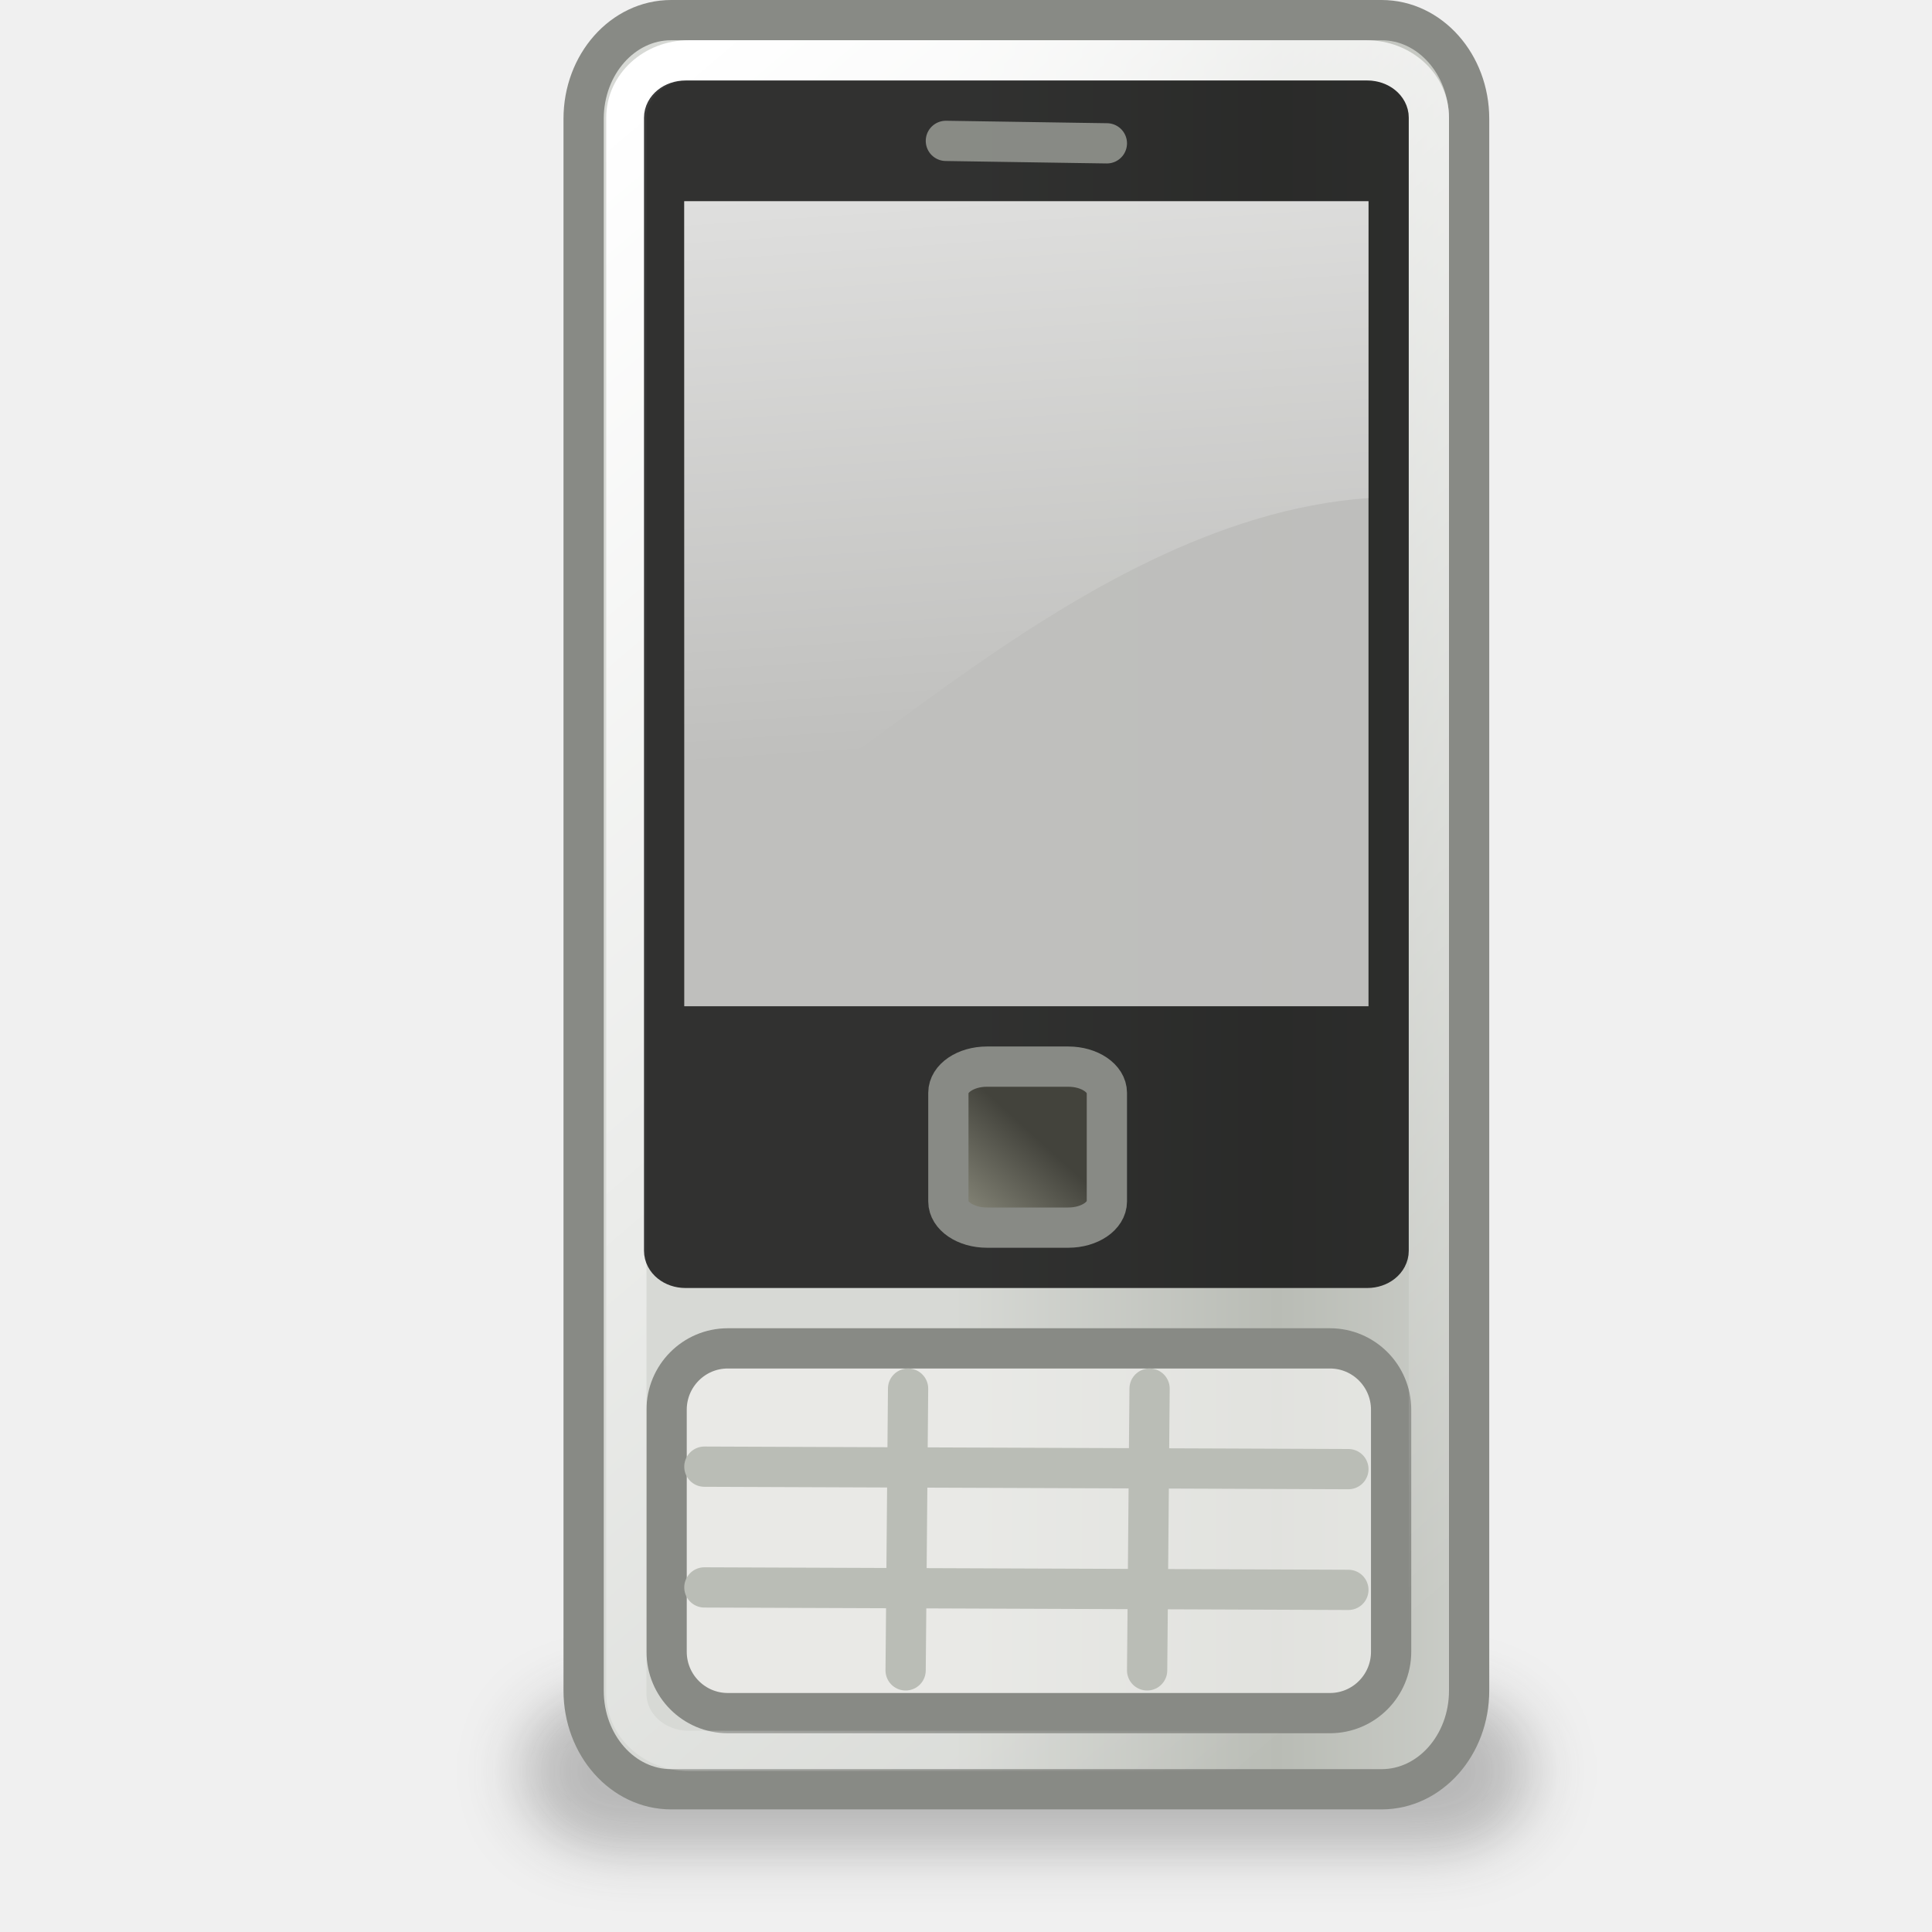
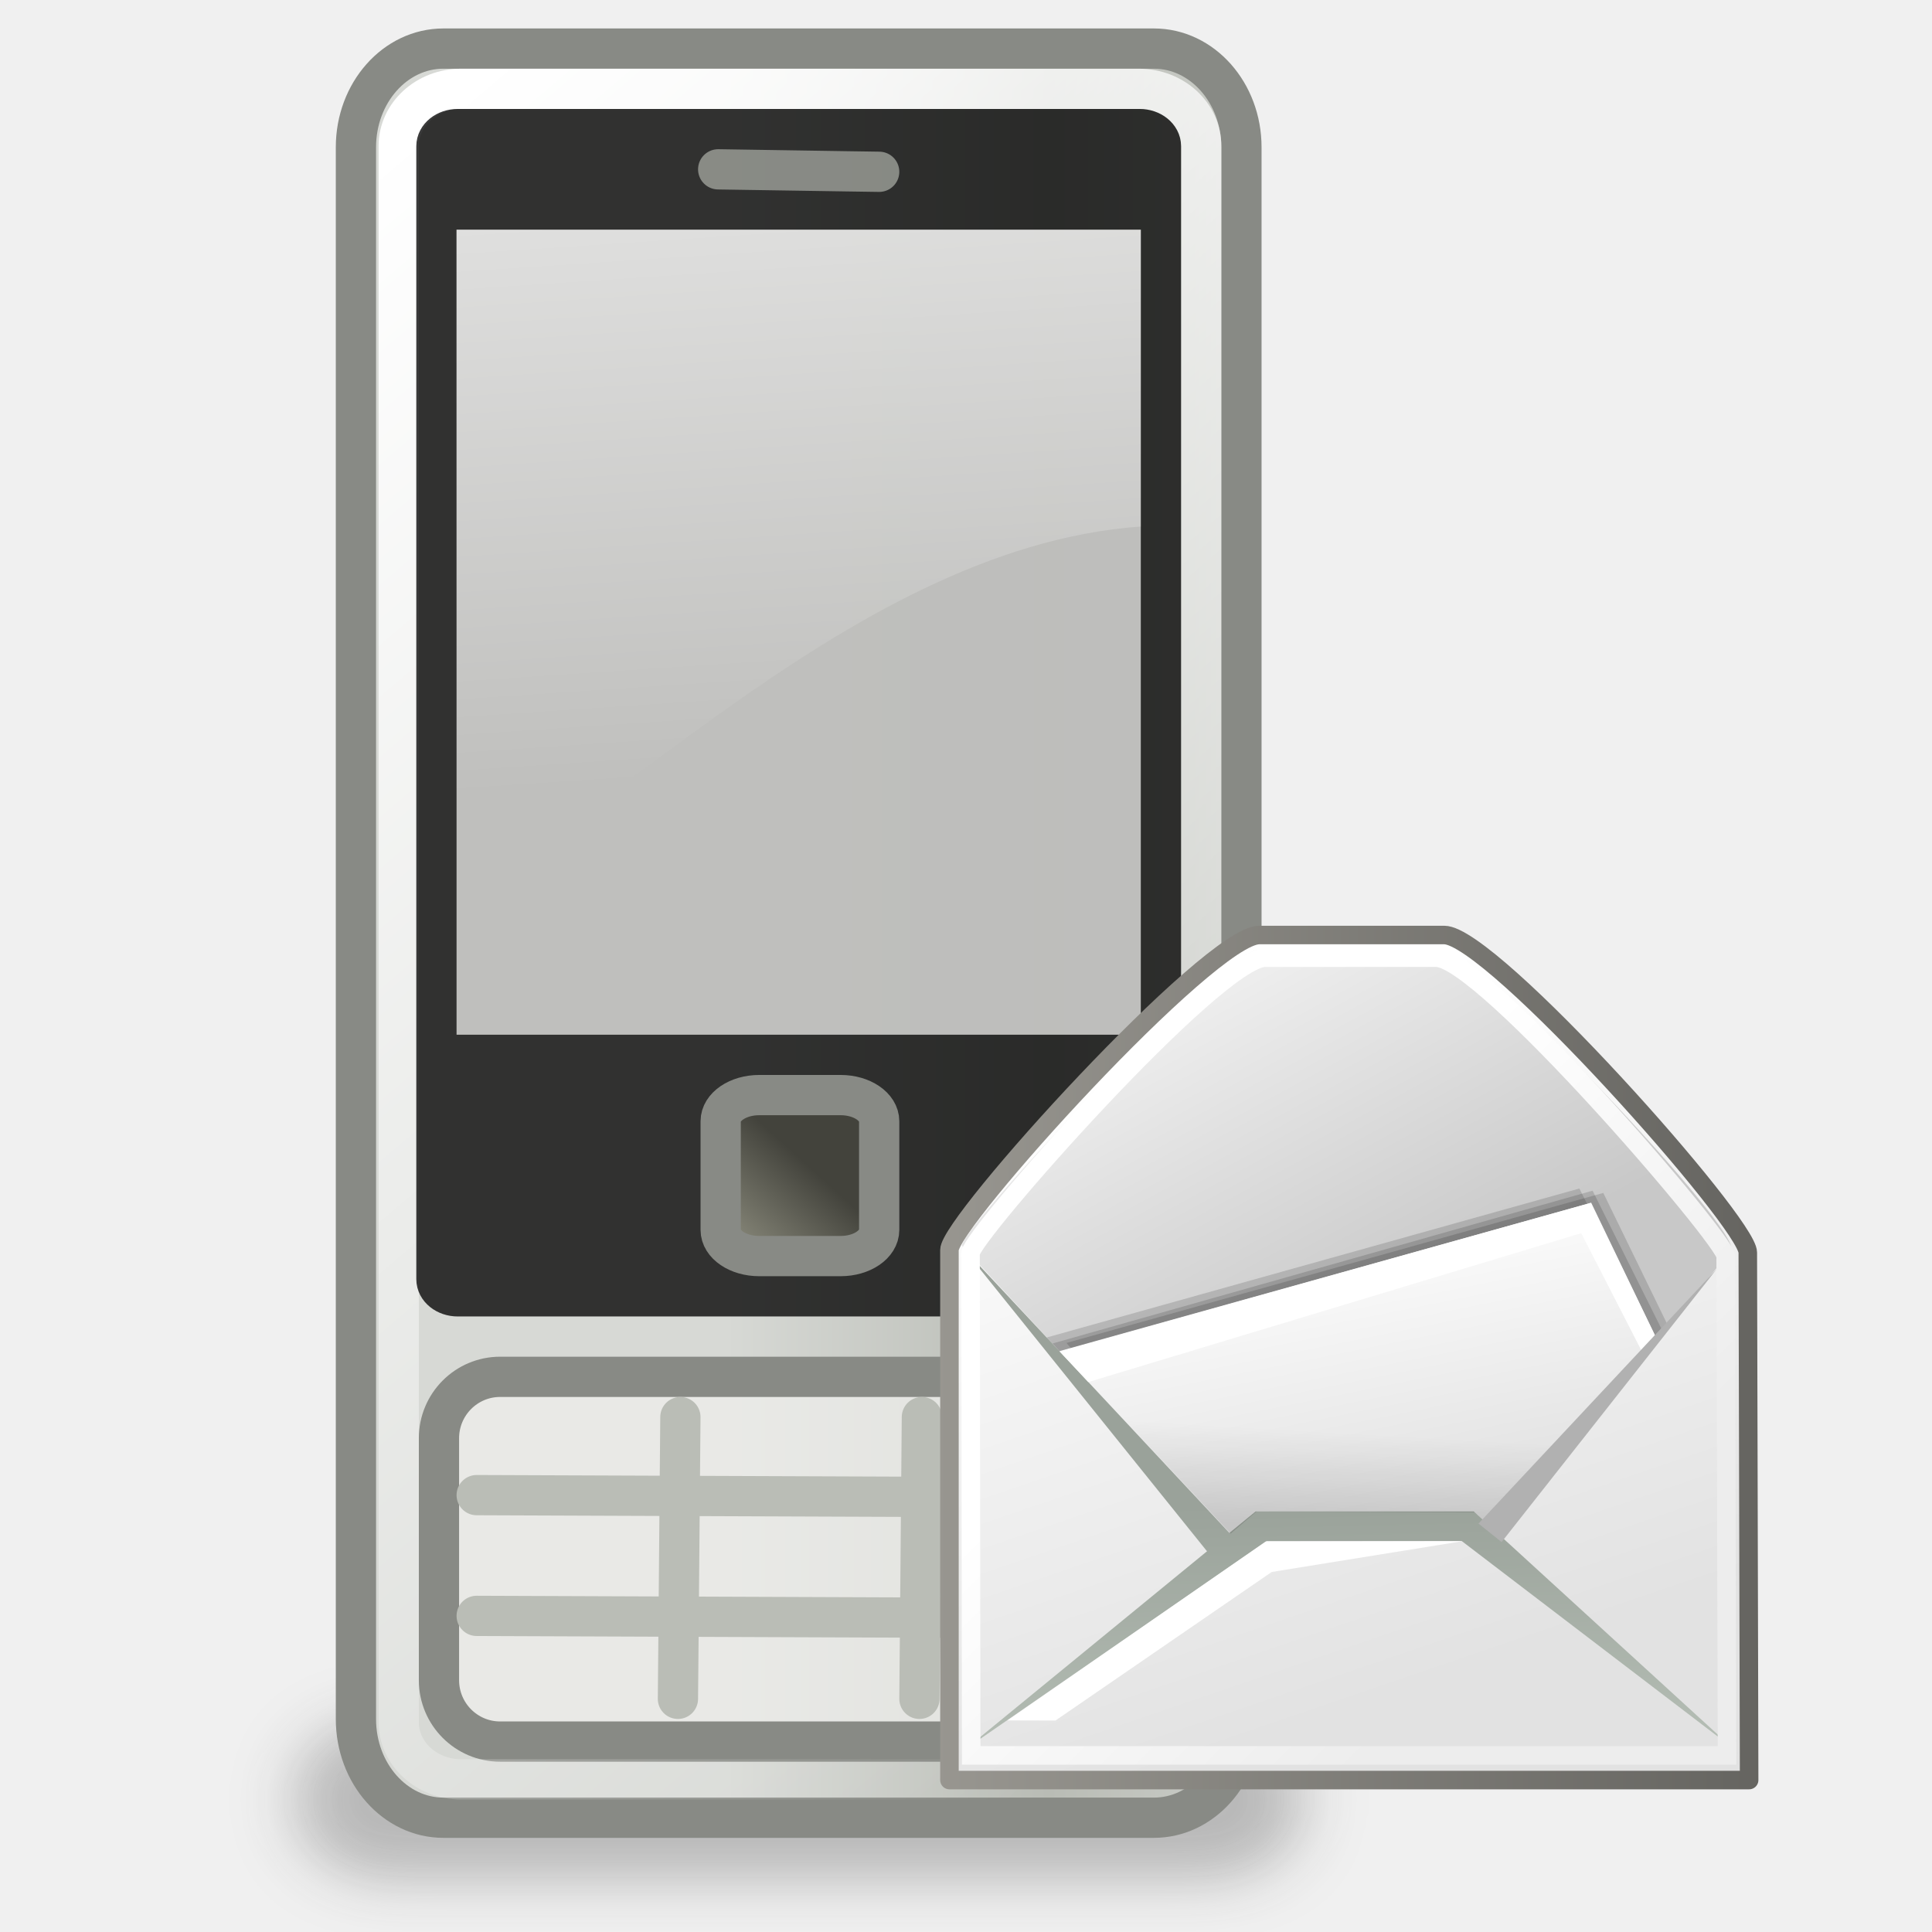
<svg xmlns="http://www.w3.org/2000/svg" xmlns:xlink="http://www.w3.org/1999/xlink" width="48px" height="48px" id="svg1869">
  <defs id="defs1871">
    <linearGradient id="linearGradient3792">
      <stop style="stop-color:#43433c;stop-opacity:1;" offset="0" id="stop3794" />
      <stop style="stop-color:#7e7e71;stop-opacity:1;" offset="1" id="stop3796" />
    </linearGradient>
    <linearGradient id="linearGradient3835">
      <stop id="stop3837" offset="0" style="stop-color:#d7d9d5;stop-opacity:1;" />
      <stop style="stop-color:#b9bcb5;stop-opacity:1;" offset="0.5" id="stop3841" />
      <stop id="stop3839" offset="1" style="stop-color:#d7d9d5;stop-opacity:1;" />
    </linearGradient>
    <linearGradient id="linearGradient3807">
      <stop style="stop-color:#1d1d1c;stop-opacity:1;" offset="0" id="stop3809" />
      <stop style="stop-color:#1d1d1c;stop-opacity:1;" offset="1" id="stop3811" />
    </linearGradient>
    <linearGradient id="linearGradient3799">
      <stop style="stop-color:#ffffff;stop-opacity:1;" offset="0" id="stop3801" />
      <stop style="stop-color:#ffffff;stop-opacity:0;" offset="1" id="stop3803" />
    </linearGradient>
    <linearGradient id="linearGradient3826">
      <stop style="stop-color:#a9aca3;stop-opacity:1;" offset="0" id="stop3828" />
      <stop id="stop3834" offset="0.667" style="stop-color:#55574f;stop-opacity:1;" />
      <stop style="stop-color:#a9aca3;stop-opacity:1;" offset="1" id="stop3830" />
    </linearGradient>
    <linearGradient id="linearGradient4099">
      <stop id="stop4101" offset="0" style="stop-color:#b4b4b4;stop-opacity:1;" />
      <stop style="stop-color:#8d8d8d;stop-opacity:1;" offset="0.5" id="stop4105" />
      <stop id="stop4103" offset="1" style="stop-color:#a6a6a6;stop-opacity:1;" />
    </linearGradient>
    <linearGradient id="linearGradient5528">
      <stop style="stop-color:#eef0ed;stop-opacity:1;" offset="0" id="stop5530" />
      <stop style="stop-color:#a8b0a0;stop-opacity:1;" offset="1" id="stop5532" />
    </linearGradient>
    <linearGradient id="linearGradient5520">
      <stop style="stop-color:#6fdc08;stop-opacity:1;" offset="0" id="stop5522" />
      <stop style="stop-color:#316203;stop-opacity:1;" offset="1" id="stop5524" />
    </linearGradient>
    <linearGradient id="linearGradient5510">
      <stop style="stop-color:#153461;stop-opacity:1;" offset="0" id="stop5512" />
      <stop style="stop-color:#656565;stop-opacity:1" offset="1" id="stop5514" />
    </linearGradient>
    <linearGradient id="linearGradient5502">
      <stop style="stop-color:#ffffff;stop-opacity:1;" offset="0" id="stop5504" />
      <stop style="stop-color:#ffffff;stop-opacity:0;" offset="1" id="stop5506" />
    </linearGradient>
    <linearGradient id="linearGradient5496">
      <stop id="stop5498" offset="0" style="stop-color:#616161;stop-opacity:1" />
      <stop id="stop5500" offset="1" style="stop-color:#616161;stop-opacity:1" />
    </linearGradient>
    <linearGradient id="linearGradient5490">
      <stop id="stop5492" offset="0" style="stop-color:#616161;stop-opacity:1" />
      <stop id="stop5494" offset="1" style="stop-color:#616161;stop-opacity:1" />
    </linearGradient>
    <linearGradient id="linearGradient5484">
      <stop id="stop5486" offset="0" style="stop-color:#616161;stop-opacity:1" />
      <stop id="stop5488" offset="1" style="stop-color:#616161;stop-opacity:1" />
    </linearGradient>
    <linearGradient id="linearGradient5478">
      <stop id="stop5480" offset="0" style="stop-color:#616161;stop-opacity:1" />
      <stop id="stop5482" offset="1" style="stop-color:#616161;stop-opacity:1" />
    </linearGradient>
    <linearGradient id="linearGradient5472">
      <stop id="stop5474" offset="0" style="stop-color:#616161;stop-opacity:1" />
      <stop id="stop5476" offset="1" style="stop-color:#616161;stop-opacity:1" />
    </linearGradient>
    <linearGradient id="linearGradient5466">
      <stop id="stop5468" offset="0" style="stop-color:#616161;stop-opacity:1" />
      <stop id="stop5470" offset="1" style="stop-color:#616161;stop-opacity:1" />
    </linearGradient>
    <linearGradient id="linearGradient5460">
      <stop id="stop5462" offset="0" style="stop-color:#616161;stop-opacity:1" />
      <stop id="stop5464" offset="1" style="stop-color:#616161;stop-opacity:1" />
    </linearGradient>
    <linearGradient id="linearGradient5454">
      <stop id="stop5456" offset="0" style="stop-color:#616161;stop-opacity:1" />
      <stop id="stop5458" offset="1" style="stop-color:#616161;stop-opacity:1" />
    </linearGradient>
    <linearGradient id="linearGradient5448">
      <stop id="stop5450" offset="0" style="stop-color:#616161;stop-opacity:1" />
      <stop id="stop5452" offset="1" style="stop-color:#616161;stop-opacity:1" />
    </linearGradient>
    <linearGradient id="linearGradient5442">
      <stop id="stop5444" offset="0" style="stop-color:#616161;stop-opacity:1" />
      <stop id="stop5446" offset="1" style="stop-color:#616161;stop-opacity:1" />
    </linearGradient>
    <linearGradient id="linearGradient5394">
      <stop style="stop-color:#616161;stop-opacity:1" offset="0" id="stop5396" />
      <stop style="stop-color:#616161;stop-opacity:1" offset="1" id="stop5398" />
    </linearGradient>
    <linearGradient id="linearGradient5373">
      <stop style="stop-color:#555555;stop-opacity:1;" offset="0" id="stop5375" />
      <stop style="stop-color:#6b6b6b;stop-opacity:1;" offset="1" id="stop5377" />
    </linearGradient>
    <linearGradient id="linearGradient5469">
      <stop id="stop5471" offset="0" style="stop-color:#eeeeec;stop-opacity:1" />
      <stop id="stop5473" offset="1" style="stop-color:#d3d3d3;stop-opacity:1" />
    </linearGradient>
    <linearGradient id="linearGradient5453">
      <stop style="stop-color:#eeeeec;stop-opacity:1;" offset="0" id="stop5455" />
      <stop style="stop-color:#bebeb6;stop-opacity:1;" offset="1" id="stop5457" />
    </linearGradient>
    <linearGradient id="linearGradient5306">
      <stop style="stop-color:#c5c5c5;stop-opacity:1" offset="0" id="stop5309" />
      <stop style="stop-color:#efefef;stop-opacity:1" offset="1" id="stop5311" />
    </linearGradient>
    <linearGradient id="linearGradient5304">
      <stop style="stop-color:#cacaca;stop-opacity:1;" offset="0" id="stop5306" />
      <stop style="stop-color:#b5b5b5;stop-opacity:1;" offset="1" id="stop5308" />
    </linearGradient>
    <linearGradient id="linearGradient4547">
      <stop style="stop-color:white;stop-opacity:1;" offset="0" id="stop4549" />
      <stop style="stop-color:white;stop-opacity:0;" offset="1" id="stop4551" />
    </linearGradient>
    <linearGradient xlink:href="#linearGradient5304" id="linearGradient6431" gradientUnits="userSpaceOnUse" gradientTransform="translate(9.875,-0.125)" x1="16.911" y1="35.217" x2="42.625" y2="12.445" />
    <linearGradient xlink:href="#linearGradient5304" id="linearGradient6433" gradientUnits="userSpaceOnUse" gradientTransform="matrix(0.928571,0,0,1,12.19643,-13.12502)" x1="14.724" y1="15.654" x2="34.906" y2="37.507" />
    <linearGradient xlink:href="#linearGradient5306" id="linearGradient6435" gradientUnits="userSpaceOnUse" gradientTransform="matrix(1.285714,0,0,0.146452,-6.410681,38.13019)" x1="29.375" y1="13.5" x2="38.812" y2="26.375" />
    <radialGradient xlink:href="#linearGradient5453" id="radialGradient6437" gradientUnits="userSpaceOnUse" gradientTransform="matrix(1,0,0,1.008,0,-0.2325)" cx="30.016" cy="29.062" fx="30.016" fy="29.062" r="1.953" />
    <linearGradient xlink:href="#linearGradient5469" id="linearGradient6439" gradientUnits="userSpaceOnUse" gradientTransform="matrix(0.928571,0,0,0.684212,5.696435,15.55918)" x1="26.812" y1="19.636" x2="38.904" y2="19.636" />
    <linearGradient xlink:href="#linearGradient5469" id="linearGradient6441" gradientUnits="userSpaceOnUse" gradientTransform="matrix(0.928571,0,0,0.684212,5.696457,15.55918)" x1="26.812" y1="19.636" x2="38.904" y2="19.636" />
    <linearGradient xlink:href="#linearGradient4547" id="linearGradient6443" gradientUnits="userSpaceOnUse" gradientTransform="matrix(0.647059,0,0,0.75,19.87499,16.125)" x1="21.143" y1="8.571" x2="26.143" y2="17.429" />
-     <linearGradient xlink:href="#linearGradient4547" id="linearGradient5367" gradientUnits="userSpaceOnUse" gradientTransform="matrix(0.9999998,0,0,0.844121,0,-2.597089)" x1="21.143" y1="8.571" x2="22.454" y2="25.182" />
+     <linearGradient xlink:href="#linearGradient4547" id="linearGradient5367" gradientUnits="userSpaceOnUse" gradientTransform="matrix(0.9999998,0,0,0.844121,-5.656855,-1.889982)" x1="21.143" y1="8.571" x2="22.454" y2="25.182" />
    <linearGradient xlink:href="#linearGradient5373" id="linearGradient5381" x1="25.625" y1="25.125" x2="25.625" y2="29.819" gradientUnits="userSpaceOnUse" gradientTransform="translate(0.25,0)" />
    <linearGradient xlink:href="#linearGradient5502" id="linearGradient5508" x1="13.75" y1="24" x2="23.669" y2="64.128" gradientUnits="userSpaceOnUse" gradientTransform="translate(-33.0625,-1.000026)" />
    <radialGradient xlink:href="#linearGradient5520" id="radialGradient5526" cx="25.102" cy="13.705" fx="25.102" fy="13.705" r="4.477" gradientUnits="userSpaceOnUse" gradientTransform="matrix(0.822334,0,0,0.822334,4.459823,2.434969)" />
    <radialGradient xlink:href="#linearGradient5528" id="radialGradient5534" cx="25.102" cy="11.407" fx="25.102" fy="11.407" r="4.477" gradientUnits="userSpaceOnUse" gradientTransform="translate(0.25,0)" />
    <radialGradient xlink:href="#linearGradient5528" id="radialGradient5257" gradientUnits="userSpaceOnUse" cx="25.102" cy="11.407" fx="25.102" fy="11.407" r="4.477" />
    <linearGradient xlink:href="#linearGradient5502" id="linearGradient6009" gradientUnits="userSpaceOnUse" gradientTransform="translate(-19.75,0)" x1="13.75" y1="24" x2="23.669" y2="64.128" />
    <linearGradient id="linearGradient4141">
      <stop id="stop4143" offset="0" style="stop-color:#636363;stop-opacity:1;" />
      <stop id="stop4145" offset="1" style="stop-color:#636363;stop-opacity:0;" />
    </linearGradient>
    <linearGradient xlink:href="#linearGradient4141" id="linearGradient4139" gradientUnits="userSpaceOnUse" x1="-456.224" y1="-244.171" x2="-451.312" y2="-244.875" />
-     <linearGradient xlink:href="#linearGradient3799" id="linearGradient3805" x1="11.437" y1="6.108" x2="38.375" y2="37.733" gradientUnits="userSpaceOnUse" gradientTransform="matrix(1,0,0,0.9991486,0,3.7036169e-2)" />
+     <linearGradient xlink:href="#linearGradient3799" id="linearGradient3805" x1="11.437" y1="6.108" x2="38.375" y2="37.733" gradientUnits="userSpaceOnUse" gradientTransform="matrix(1,0,0,0.9991486,-5.656855,0.744143)" />
    <filter x="-0.073" width="1.147" y="-0.413" height="1.826" id="filter3815">
      <feGaussianBlur stdDeviation="0.947" id="feGaussianBlur3817" />
    </filter>
-     <linearGradient xlink:href="#linearGradient3835" id="linearGradient3833" x1="23.688" y1="23.961" x2="39.75" y2="23.961" gradientUnits="userSpaceOnUse" gradientTransform="matrix(1,0,0,0.9991892,0,3.6043804e-2)" />
-     <linearGradient xlink:href="#linearGradient3792" id="linearGradient3798" x1="25.531" y1="28.938" x2="27.062" y2="27.25" gradientUnits="userSpaceOnUse" gradientTransform="translate(-51.0625,-57)" />
+     <linearGradient xlink:href="#linearGradient3835" id="linearGradient3833" x1="23.688" y1="23.961" x2="39.75" y2="23.961" gradientUnits="userSpaceOnUse" gradientTransform="matrix(1,0,0,0.9991892,-5.656855,0.7431506)" />
+     <linearGradient xlink:href="#linearGradient3792" id="linearGradient3798" x1="25.531" y1="28.938" x2="27.062" y2="27.25" gradientUnits="userSpaceOnUse" gradientTransform="translate(-45.40564,-57.70711)" />
+     <linearGradient xlink:href="#linearGradient2136" id="linearGradient27488" gradientUnits="userSpaceOnUse" gradientTransform="matrix(1.343475,0,0,1.417854,2.879511,0.314599)" x1="2.062" y1="15.257" x2="30.6" y2="15.257" />
+     <linearGradient xlink:href="#linearGradient15107" id="linearGradient27486" gradientUnits="userSpaceOnUse" gradientTransform="matrix(1.343475,0,0,1.417854,2.879511,0.314599)" x1="11.573" y1="4.746" x2="18.475" y2="26.023" />
+     <linearGradient xlink:href="#linearGradient18913" id="linearGradient27483" gradientUnits="userSpaceOnUse" gradientTransform="matrix(1.570607,0,0,1.190976,2.879512,0.343005)" x1="5.827" y1="7.231" x2="13.467" y2="17.877" />
+     <linearGradient xlink:href="#linearGradient2166" id="linearGradient27477" gradientUnits="userSpaceOnUse" gradientTransform="matrix(1.819266,0,0,1.028193,2.879512,0.343005)" x1="10.184" y1="15.148" x2="15.311" y2="29.569" />
+     <linearGradient xlink:href="#linearGradient2152" id="linearGradient27474" gradientUnits="userSpaceOnUse" gradientTransform="matrix(2.454781,0,0,0.762004,2.879512,0.343005)" x1="8.916" y1="37.197" x2="9.886" y2="52.091" />
+     <linearGradient xlink:href="#linearGradient2152" id="linearGradient27471" gradientUnits="userSpaceOnUse" gradientTransform="matrix(2.454781,0,0,0.762004,2.879512,0.343005)" x1="8.916" y1="37.197" x2="9.886" y2="52.091" />
+     <linearGradient xlink:href="#linearGradient9749" id="linearGradient27468" gradientUnits="userSpaceOnUse" gradientTransform="matrix(1.370928,0,0,1.443758,2.431133,-0.140786)" x1="11.233" y1="13.686" x2="21.112" y2="24.133" />
+     <linearGradient xlink:href="#linearGradient2274" id="linearGradient27463" gradientUnits="userSpaceOnUse" gradientTransform="matrix(2.3949,0,0,0.781058,2.879512,0.343005)" x1="8.78" y1="37.785" x2="9.762" y2="32.203" />
+     <radialGradient xlink:href="#linearGradient10691" id="radialGradient11382" gradientUnits="userSpaceOnUse" gradientTransform="scale(1.902215,0.525703)" cx="6.703" cy="73.616" fx="6.703" fy="73.616" r="7.228" />
+     <linearGradient id="linearGradient10691">
+       <stop style="stop-color:#000000;stop-opacity:1;" offset="0" id="stop10693" />
+       <stop style="stop-color:#000000;stop-opacity:0;" offset="1" id="stop10695" />
+     </linearGradient>
+     <linearGradient id="linearGradient15107">
+       <stop id="stop15109" offset="0" style="stop-color:#ffffff;stop-opacity:1;" />
+       <stop id="stop15111" offset="1" style="stop-color:#e2e2e2;stop-opacity:1;" />
+     </linearGradient>
+     <linearGradient id="linearGradient2136">
+       <stop id="stop2138" offset="0" style="stop-color:#989690;stop-opacity:1;" />
+       <stop id="stop2140" offset="1" style="stop-color:#656460;stop-opacity:1;" />
+     </linearGradient>
+     <linearGradient id="linearGradient18913">
+       <stop id="stop18915" offset="0" style="stop-color:#ededed;stop-opacity:1;" />
+       <stop id="stop18917" offset="1" style="stop-color:#c8c8c8;stop-opacity:1;" />
+     </linearGradient>
+     <linearGradient id="linearGradient2166">
+       <stop id="stop2168" offset="0" style="stop-color:#ffffff;stop-opacity:1;" />
+       <stop id="stop2170" offset="1" style="stop-color:#dcdcdc;stop-opacity:1;" />
+     </linearGradient>
+     <linearGradient id="linearGradient2152">
+       <stop id="stop2154" offset="0" style="stop-color:#9aa29a;stop-opacity:1;" />
+       <stop id="stop2156" offset="1" style="stop-color:#b5beb5;stop-opacity:1;" />
+     </linearGradient>
+     <linearGradient id="linearGradient9749">
+       <stop id="stop9751" offset="0" style="stop-color:#ffffff;stop-opacity:1;" />
+       <stop id="stop9753" offset="1" style="stop-color:#ededed;stop-opacity:1;" />
+     </linearGradient>
+     <linearGradient id="linearGradient2274">
+       <stop id="stop2276" offset="0" style="stop-color:#000000;stop-opacity:0.129;" />
+       <stop id="stop2278" offset="1" style="stop-color:#000000;stop-opacity:0;" />
+     </linearGradient>
+     <linearGradient id="linearGradient28254">
+       <stop style="stop-color:#9aa29a;stop-opacity:1;" offset="0" id="stop28256" />
+       <stop style="stop-color:none" offset="1" id="stop28258" />
+     </linearGradient>
+     <linearGradient id="linearGradient28260">
+       <stop id="stop28262" offset="0" style="stop-color:#9aa29a;stop-opacity:1;" />
+       <stop id="stop28264" offset="1" style="stop-color:#ffffff;stop-opacity:1;" />
+     </linearGradient>
+     <linearGradient id="linearGradient5048">
+       <stop id="stop5050" offset="0" style="stop-color:black;stop-opacity:0;" />
+       <stop style="stop-color:black;stop-opacity:1;" offset="0.5" id="stop5056" />
+       <stop id="stop5052" offset="1" style="stop-color:black;stop-opacity:0;" />
+     </linearGradient>
+     <linearGradient id="linearGradient5060">
+       <stop id="stop5062" offset="0" style="stop-color:black;stop-opacity:1;" />
+       <stop id="stop5064" offset="1" style="stop-color:black;stop-opacity:0;" />
+     </linearGradient>
+     <linearGradient xlink:href="#linearGradient2136" id="linearGradient3100" gradientUnits="userSpaceOnUse" gradientTransform="matrix(1.343475,0,0,1.417854,2.879511,0.314599)" x1="2.062" y1="15.257" x2="30.6" y2="15.257" />
+     <linearGradient xlink:href="#linearGradient15107" id="linearGradient3098" gradientUnits="userSpaceOnUse" gradientTransform="matrix(1.343475,0,0,1.417854,2.879511,0.314599)" x1="11.573" y1="4.746" x2="18.475" y2="26.023" />
+     <linearGradient xlink:href="#linearGradient18913" id="linearGradient3096" gradientUnits="userSpaceOnUse" gradientTransform="matrix(1.570607,0,0,1.190976,2.879512,0.343005)" x1="5.827" y1="7.231" x2="13.467" y2="17.877" />
+     <linearGradient xlink:href="#linearGradient2166" id="linearGradient3094" gradientUnits="userSpaceOnUse" gradientTransform="matrix(1.819266,0,0,1.028193,2.879512,0.343005)" x1="10.184" y1="15.148" x2="15.311" y2="29.569" />
+     <linearGradient xlink:href="#linearGradient2152" id="linearGradient3092" gradientUnits="userSpaceOnUse" gradientTransform="matrix(2.454781,0,0,0.762004,2.879512,0.343005)" x1="8.916" y1="37.197" x2="9.886" y2="52.091" />
+     <linearGradient xlink:href="#linearGradient2152" id="linearGradient3090" gradientUnits="userSpaceOnUse" gradientTransform="matrix(2.454781,0,0,0.762004,2.879512,0.343005)" x1="8.916" y1="37.197" x2="9.886" y2="52.091" />
+     <linearGradient xlink:href="#linearGradient9749" id="linearGradient3088" gradientUnits="userSpaceOnUse" gradientTransform="matrix(1.370928,0,0,1.443758,2.431133,-0.140786)" x1="11.233" y1="13.686" x2="21.112" y2="24.133" />
+     <linearGradient xlink:href="#linearGradient2274" id="linearGradient3086" gradientUnits="userSpaceOnUse" gradientTransform="matrix(2.3949,0,0,0.781058,2.879512,0.343005)" x1="8.78" y1="37.785" x2="9.762" y2="32.203" />
+     <radialGradient xlink:href="#linearGradient10691" id="radialGradient3084" gradientUnits="userSpaceOnUse" gradientTransform="scale(1.902215,0.525703)" cx="6.703" cy="73.616" fx="6.703" fy="73.616" r="7.228" />
+     <linearGradient id="linearGradient3072">
+       <stop id="stop3074" offset="0" style="stop-color:#ffffff;stop-opacity:1;" />
+       <stop id="stop3076" offset="1" style="stop-color:#e2e2e2;stop-opacity:1;" />
+     </linearGradient>
+     <linearGradient id="linearGradient3066">
+       <stop id="stop3068" offset="0" style="stop-color:#989690;stop-opacity:1;" />
+       <stop id="stop3070" offset="1" style="stop-color:#656460;stop-opacity:1;" />
+     </linearGradient>
+     <linearGradient id="linearGradient3060">
+       <stop id="stop3062" offset="0" style="stop-color:#ededed;stop-opacity:1;" />
+       <stop id="stop3064" offset="1" style="stop-color:#c8c8c8;stop-opacity:1;" />
+     </linearGradient>
+     <linearGradient id="linearGradient3054">
+       <stop id="stop3056" offset="0" style="stop-color:#ffffff;stop-opacity:1;" />
+       <stop id="stop3058" offset="1" style="stop-color:#dcdcdc;stop-opacity:1;" />
+     </linearGradient>
+     <linearGradient id="linearGradient3048">
+       <stop id="stop3050" offset="0" style="stop-color:#9aa29a;stop-opacity:1;" />
+       <stop id="stop3052" offset="1" style="stop-color:#b5beb5;stop-opacity:1;" />
+     </linearGradient>
+     <linearGradient id="linearGradient3042">
+       <stop id="stop3044" offset="0" style="stop-color:#ffffff;stop-opacity:1;" />
+       <stop id="stop3046" offset="1" style="stop-color:#ededed;stop-opacity:1;" />
+     </linearGradient>
+     <linearGradient id="linearGradient3036">
+       <stop id="stop3038" offset="0" style="stop-color:#000000;stop-opacity:0.129;" />
+       <stop id="stop3040" offset="1" style="stop-color:#000000;stop-opacity:0;" />
+     </linearGradient>
+     <linearGradient id="linearGradient3030">
+       <stop style="stop-color:#9aa29a;stop-opacity:1;" offset="0" id="stop3032" />
+       <stop style="stop-color:none" offset="1" id="stop3034" />
+     </linearGradient>
+     <linearGradient id="linearGradient3024">
+       <stop id="stop3026" offset="0" style="stop-color:#9aa29a;stop-opacity:1;" />
+       <stop id="stop3028" offset="1" style="stop-color:#ffffff;stop-opacity:1;" />
+     </linearGradient>
+     <linearGradient y2="609.505" x2="302.857" y1="366.648" x1="302.857" gradientTransform="matrix(2.774389,0,0,1.969706,-1892.179,-872.8854)" gradientUnits="userSpaceOnUse" id="linearGradient3022" xlink:href="#linearGradient5048" />
+     <linearGradient id="linearGradient3014">
+       <stop id="stop3016" offset="0" style="stop-color:black;stop-opacity:0;" />
+       <stop style="stop-color:black;stop-opacity:1;" offset="0.5" id="stop3018" />
+       <stop id="stop3020" offset="1" style="stop-color:black;stop-opacity:0;" />
+     </linearGradient>
+     <radialGradient r="117.143" fy="486.648" fx="605.714" cy="486.648" cx="605.714" gradientTransform="matrix(2.774389,0,0,1.969706,-1891.633,-872.8854)" gradientUnits="userSpaceOnUse" id="radialGradient3012" xlink:href="#linearGradient5060" />
+     <radialGradient r="117.143" fy="486.648" fx="605.714" cy="486.648" cx="605.714" gradientTransform="matrix(-2.774389,0,0,1.969706,112.7623,-872.8854)" gradientUnits="userSpaceOnUse" id="radialGradient3004" xlink:href="#linearGradient5060" />
  </defs>
  <g id="layer1">
-     <rect style="opacity:0.3;color:#000000;fill:#383838;fill-opacity:1;fill-rule:nonzero;stroke:none;stroke-width:3;stroke-linecap:round;stroke-linejoin:round;marker:none;marker-start:none;marker-mid:none;marker-end:none;stroke-miterlimit:4;stroke-dasharray:none;stroke-dashoffset:0;stroke-opacity:1;visibility:visible;display:inline;overflow:visible;filter:url(#filter3815);enable-background:accumulate" id="rect4607" width="31" height="5.5" x="9.312" y="41" rx="2.842" ry="2.521" transform="matrix(0.8064516,0,0,0.7272727,5.489919,12.18182)" />
-     <rect ry="2.451" rx="2.174" y="0.5" x="14.5" height="43.954" width="22" id="rect4021" style="fill:url(#linearGradient3833);fill-opacity:1;stroke:#888a85;stroke-width:1;stroke-linecap:round;stroke-linejoin:round;stroke-miterlimit:4;stroke-dasharray:none;stroke-opacity:1;display:inline" />
-     <rect style="fill:#eeeeec;fill-opacity:0.75;fill-rule:evenodd;stroke:#888a85;stroke-width:1px;stroke-linecap:butt;stroke-linejoin:miter;stroke-opacity:1" id="rect2807" width="18" height="9.062" x="16.562" y="33.5" rx="1.52" ry="1.525" />
-     <rect style="opacity:1;fill:none;fill-opacity:1;stroke:url(#linearGradient3805);stroke-width:1;stroke-linecap:round;stroke-linejoin:round;stroke-miterlimit:4;stroke-dasharray:none;stroke-opacity:1;display:inline" id="rect4023" width="19.938" height="42" x="15.562" y="1.5" rx="1.549" ry="1.419" />
-     <rect ry="0.426" rx="0.529" y="2.5" x="16.5" height="29" width="18" id="rect4019" style="opacity:0.773;fill:#000000;fill-opacity:1;fill-rule:nonzero;stroke:#000000;stroke-width:1;stroke-linecap:butt;stroke-linejoin:round;stroke-miterlimit:4;stroke-dasharray:none;stroke-dashoffset:0;stroke-opacity:1" />
-     <path style="fill:none;fill-opacity:1;stroke:#babdb6;stroke-width:1;stroke-linecap:round;stroke-linejoin:miter;stroke-miterlimit:4;stroke-dasharray:none;stroke-opacity:1;display:inline" d="M 17.5,39.439 L 30.49,39.488 L 33.5,39.5" id="path3810" />
-     <path id="path3782" d="M 17.5,36.439 L 30.49,36.488 L 33.5,36.5" style="fill:none;fill-opacity:1;stroke:#babdb6;stroke-width:1;stroke-linecap:round;stroke-linejoin:miter;stroke-miterlimit:4;stroke-dasharray:none;stroke-opacity:1;display:inline" />
-     <path style="fill:none;fill-opacity:1;stroke:#babdb6;stroke-width:1;stroke-linecap:round;stroke-linejoin:miter;stroke-miterlimit:4;stroke-dasharray:none;stroke-opacity:1;display:inline" d="M 22.561,34.5 L 22.512,40.183 L 22.5,41.5" id="path3784" />
-     <path id="path3786" d="M 28.561,34.5 L 28.512,40.183 L 28.5,41.5" style="fill:none;fill-opacity:1;stroke:#babdb6;stroke-width:1;stroke-linecap:round;stroke-linejoin:miter;stroke-miterlimit:4;stroke-dasharray:none;stroke-opacity:1;display:inline" />
-     <rect style="fill:#eeeeec;fill-opacity:0.75;fill-rule:evenodd;stroke:none;stroke-width:1px;stroke-linecap:butt;stroke-linejoin:miter;stroke-opacity:1" id="rect3788" width="17" height="20" x="17" y="5" rx="0" ry="0" />
-     <rect ry="0.65" rx="0.958" y="-30.5" x="-27.5" height="4" width="3.938" id="rect3790" style="fill:url(#linearGradient3798);fill-opacity:1;fill-rule:evenodd;stroke:#888a85;stroke-width:1px;stroke-linecap:butt;stroke-linejoin:miter;stroke-opacity:1" transform="scale(-1,-1)" />
-     <path style="opacity:0.5;fill:url(#linearGradient5367);fill-opacity:1;fill-rule:evenodd;stroke:none;stroke-width:1px;stroke-linecap:butt;stroke-linejoin:miter;stroke-opacity:1" d="M 17,21 C 19.952,20.904 26.465,12.905 34,12.374 L 34,5 L 17,5 L 17,21 z " id="path3657" />
-     <path style="fill:none;fill-opacity:1;stroke:#babdb6;stroke-width:1;stroke-linecap:round;stroke-linejoin:miter;stroke-miterlimit:4;stroke-dasharray:none;stroke-opacity:1;display:inline;opacity:0.638" d="M 23.5,3.5 L 26.748,3.55 L 27.5,3.561" id="path3800" />
+     <rect style="opacity:0.3;color:#000000;fill:#383838;fill-opacity:1;fill-rule:nonzero;stroke:none;stroke-width:3;stroke-linecap:round;stroke-linejoin:round;marker:none;marker-start:none;marker-mid:none;marker-end:none;stroke-miterlimit:4;stroke-dasharray:none;stroke-dashoffset:0;stroke-opacity:1;visibility:visible;display:inline;overflow:visible;filter:url(#filter3815);enable-background:accumulate" id="rect4607" width="31" height="5.5" x="9.312" y="41" rx="2.842" ry="2.521" transform="matrix(0.8064516,0,0,0.7272727,-0.1669357,12.88893)" />
+     <rect ry="2.451" rx="2.174" y="1.207" x="8.843" height="43.954" width="22" id="rect4021" style="fill:url(#linearGradient3833);fill-opacity:1;stroke:#888a85;stroke-width:1;stroke-linecap:round;stroke-linejoin:round;stroke-miterlimit:4;stroke-dasharray:none;stroke-opacity:1;display:inline" />
+     <rect style="fill:#eeeeec;fill-opacity:0.75;fill-rule:evenodd;stroke:#888a85;stroke-width:1px;stroke-linecap:butt;stroke-linejoin:miter;stroke-opacity:1" id="rect2807" width="18" height="9.062" x="10.906" y="34.207" rx="1.52" ry="1.525" />
+     <rect style="opacity:1;fill:none;fill-opacity:1;stroke:url(#linearGradient3805);stroke-width:1;stroke-linecap:round;stroke-linejoin:round;stroke-miterlimit:4;stroke-dasharray:none;stroke-opacity:1;display:inline" id="rect4023" width="19.938" height="42" x="9.906" y="2.207" rx="1.549" ry="1.419" />
+     <rect ry="0.426" rx="0.529" y="3.207" x="10.843" height="29" width="18" id="rect4019" style="opacity:0.773;fill:#000000;fill-opacity:1;fill-rule:nonzero;stroke:#000000;stroke-width:1;stroke-linecap:butt;stroke-linejoin:round;stroke-miterlimit:4;stroke-dasharray:none;stroke-dashoffset:0;stroke-opacity:1" />
+     <path style="fill:none;fill-opacity:1;stroke:#babdb6;stroke-width:1;stroke-linecap:round;stroke-linejoin:miter;stroke-miterlimit:4;stroke-dasharray:none;stroke-opacity:1;display:inline" d="M 11.843,40.146 L 24.833,40.196 L 27.843,40.207" id="path3810" />
+     <path id="path3782" d="M 11.843,37.146 L 24.833,37.196 L 27.843,37.207" style="fill:none;fill-opacity:1;stroke:#babdb6;stroke-width:1;stroke-linecap:round;stroke-linejoin:miter;stroke-miterlimit:4;stroke-dasharray:none;stroke-opacity:1;display:inline" />
+     <path style="fill:none;fill-opacity:1;stroke:#babdb6;stroke-width:1;stroke-linecap:round;stroke-linejoin:miter;stroke-miterlimit:4;stroke-dasharray:none;stroke-opacity:1;display:inline" d="M 16.904,35.207 L 16.855,40.89 L 16.843,42.207" id="path3784" />
+     <path id="path3786" d="M 22.904,35.207 L 22.855,40.89 L 22.843,42.207" style="fill:none;fill-opacity:1;stroke:#babdb6;stroke-width:1;stroke-linecap:round;stroke-linejoin:miter;stroke-miterlimit:4;stroke-dasharray:none;stroke-opacity:1;display:inline" />
+     <rect style="fill:#eeeeec;fill-opacity:0.75;fill-rule:evenodd;stroke:none;stroke-width:1px;stroke-linecap:butt;stroke-linejoin:miter;stroke-opacity:1" id="rect3788" width="17" height="20" x="11.343" y="5.707" rx="0" ry="0" />
+     <rect ry="0.65" rx="0.958" y="-31.207" x="-21.843" height="4" width="3.938" id="rect3790" style="fill:url(#linearGradient3798);fill-opacity:1;fill-rule:evenodd;stroke:#888a85;stroke-width:1px;stroke-linecap:butt;stroke-linejoin:miter;stroke-opacity:1" transform="scale(-1,-1)" />
+     <path style="opacity:0.5;fill:url(#linearGradient5367);fill-opacity:1;fill-rule:evenodd;stroke:none;stroke-width:1px;stroke-linecap:butt;stroke-linejoin:miter;stroke-opacity:1" d="M 11.343,21.707 C 14.296,21.611 20.808,13.612 28.343,13.081 L 28.343,5.707 L 11.343,5.707 L 11.343,21.707 z " id="path3657" />
+     <path style="opacity:0.638;fill:none;fill-opacity:1;stroke:#babdb6;stroke-width:1;stroke-linecap:round;stroke-linejoin:miter;stroke-miterlimit:4;stroke-dasharray:none;stroke-opacity:1;display:inline" d="M 17.843,4.207 L 21.091,4.257 L 21.843,4.268" id="path3800" />
+     <g id="g3102" transform="matrix(0.5373649,0,0,0.5373649,20.18554,21.93397)">
+       <path id="path12723" d="M 6.333,16.972 L 6.333,41.482 L 43.306,41.482 L 43.244,17.09 C 43.241,15.712 31.396,2.412 29.211,2.412 L 20.659,2.412 C 18.362,2.412 6.333,15.674 6.333,16.972 z " style="fill:url(#linearGradient27486);fill-opacity:1;fill-rule:evenodd;stroke:url(#linearGradient27488);stroke-width:0.857;stroke-linecap:butt;stroke-linejoin:round;stroke-miterlimit:4;stroke-opacity:1" />
+       <path id="path18153" d="M 6.923,16.787 C 6.525,16.357 18.81,3.094 20.667,3.094 L 29.043,3.094 C 30.79,3.094 43.08,16.222 42.47,16.979 L 31.609,30.475 L 19.295,30.157 L 6.923,16.787 z " style="fill:url(#linearGradient27483);fill-opacity:1;fill-rule:evenodd;stroke:none;stroke-width:0.25pt;stroke-linecap:butt;stroke-linejoin:miter;stroke-opacity:1" />
+       <path id="path2164" d="M 19.078,30.018 L 11.745,21.272 L 36.563,14.336 L 39.592,20.552 L 32.176,29.992" style="fill:#000000;fill-opacity:0.146;fill-rule:evenodd;stroke:none;stroke-width:1;stroke-linecap:butt;stroke-linejoin:miter;stroke-miterlimit:4;stroke-opacity:1" />
+       <path id="path2162" d="M 18.292,29.836 L 10.809,21.026 L 35.457,14.133 L 38.631,20.404 L 31.39,29.811" style="fill:#000000;fill-opacity:0.146;fill-rule:evenodd;stroke:none;stroke-width:1;stroke-linecap:butt;stroke-linejoin:miter;stroke-miterlimit:4;stroke-opacity:1" />
+       <path id="path2160" d="M 18.775,29.957 L 11.1,21.297 L 36.068,14.232 L 39.354,20.825 L 31.874,29.932" style="fill:#000000;fill-opacity:0.146;fill-rule:evenodd;stroke:none;stroke-width:1;stroke-linecap:butt;stroke-linejoin:miter;stroke-miterlimit:4;stroke-opacity:1" />
+       <path id="path15105" d="M 18.594,30.441 L 11.261,21.695 L 35.973,14.801 L 39.083,21.189 L 31.963,30.175" style="fill:url(#linearGradient27477);fill-opacity:1;fill-rule:evenodd;stroke:none;stroke-width:1;stroke-linecap:butt;stroke-linejoin:miter;stroke-miterlimit:4;stroke-opacity:1" />
+       <path id="path14245" d="M 20.488,29.064 L 7.092,40.036 L 21.001,30.432 L 30.019,30.432 L 42.439,39.914 L 30.575,29.064 L 20.488,29.064 z " style="fill:url(#linearGradient27474);fill-opacity:1;fill-rule:evenodd;stroke:none;stroke-width:1;stroke-linecap:butt;stroke-linejoin:miter;stroke-miterlimit:4;stroke-opacity:1" />
+       <path id="path14339" d="M 6.963,16.885 L 18.48,31.201 L 19.548,30.347 L 6.963,16.885 z " style="color:#000000;fill:url(#linearGradient27471);fill-opacity:1;fill-rule:evenodd;stroke:none;stroke-width:1;stroke-linecap:butt;stroke-linejoin:miter;marker:none;marker-start:none;marker-mid:none;marker-end:none;stroke-miterlimit:4;stroke-dashoffset:0;stroke-opacity:1;visibility:visible;display:inline;overflow:visible" />
+       <path id="path15103" d="M 7.308,17.131 L 7.339,40.342 L 42.284,40.342 L 42.221,17.258 C 42.219,16.508 31.005,3.459 28.837,3.459 L 20.942,3.459 C 18.689,3.459 7.307,16.351 7.308,17.131 z " style="fill:none;fill-opacity:0.75;fill-rule:evenodd;stroke:url(#linearGradient27468);stroke-width:0.857;stroke-linecap:butt;stroke-linejoin:miter;stroke-miterlimit:4;stroke-opacity:1" />
+       <path id="path17393" d="M 20.957,30.453 L 9.016,38.724 L 11.235,38.73 L 21.233,31.861 L 30.055,30.438 L 20.957,30.453 z " style="fill:#ffffff;fill-opacity:1;fill-rule:evenodd;stroke:none;stroke-width:1;stroke-linecap:butt;stroke-linejoin:miter;stroke-miterlimit:4;stroke-opacity:1" />
+       <path id="path2174" d="M 11.428,21.67 L 12.752,23.081 L 35.543,16.197 L 38.458,21.879 L 39.072,21.167 L 36.003,14.789 L 11.428,21.67 z " style="fill:#ffffff;fill-opacity:1;fill-rule:evenodd;stroke:none;stroke-width:1px;stroke-linecap:butt;stroke-linejoin:miter;stroke-opacity:1" />
+       <path id="path2272" d="M 13.308,23.636 L 19.334,30.09 L 20.531,29.064 L 30.618,29.107 L 31.43,29.834 L 35.405,25.09 C 34.251,23.679 13.308,23.636 13.308,23.636 z " style="fill:url(#linearGradient27463);fill-opacity:1;fill-rule:evenodd;stroke:none;stroke-width:1px;stroke-linecap:butt;stroke-linejoin:miter;stroke-opacity:1" />
+       <path style="color:#000000;fill:#b1b1b1;fill-opacity:1;fill-rule:evenodd;stroke:none;stroke-width:1;stroke-linecap:butt;stroke-linejoin:miter;marker:none;marker-start:none;marker-mid:none;marker-end:none;stroke-miterlimit:4;stroke-dashoffset:0;stroke-opacity:1;visibility:visible;display:inline;overflow:visible" d="M 41.813,17.848 L 31.861,30.479 L 30.793,29.624 L 41.813,17.848 z " id="path27492" />
+     </g>
  </g>
</svg>
